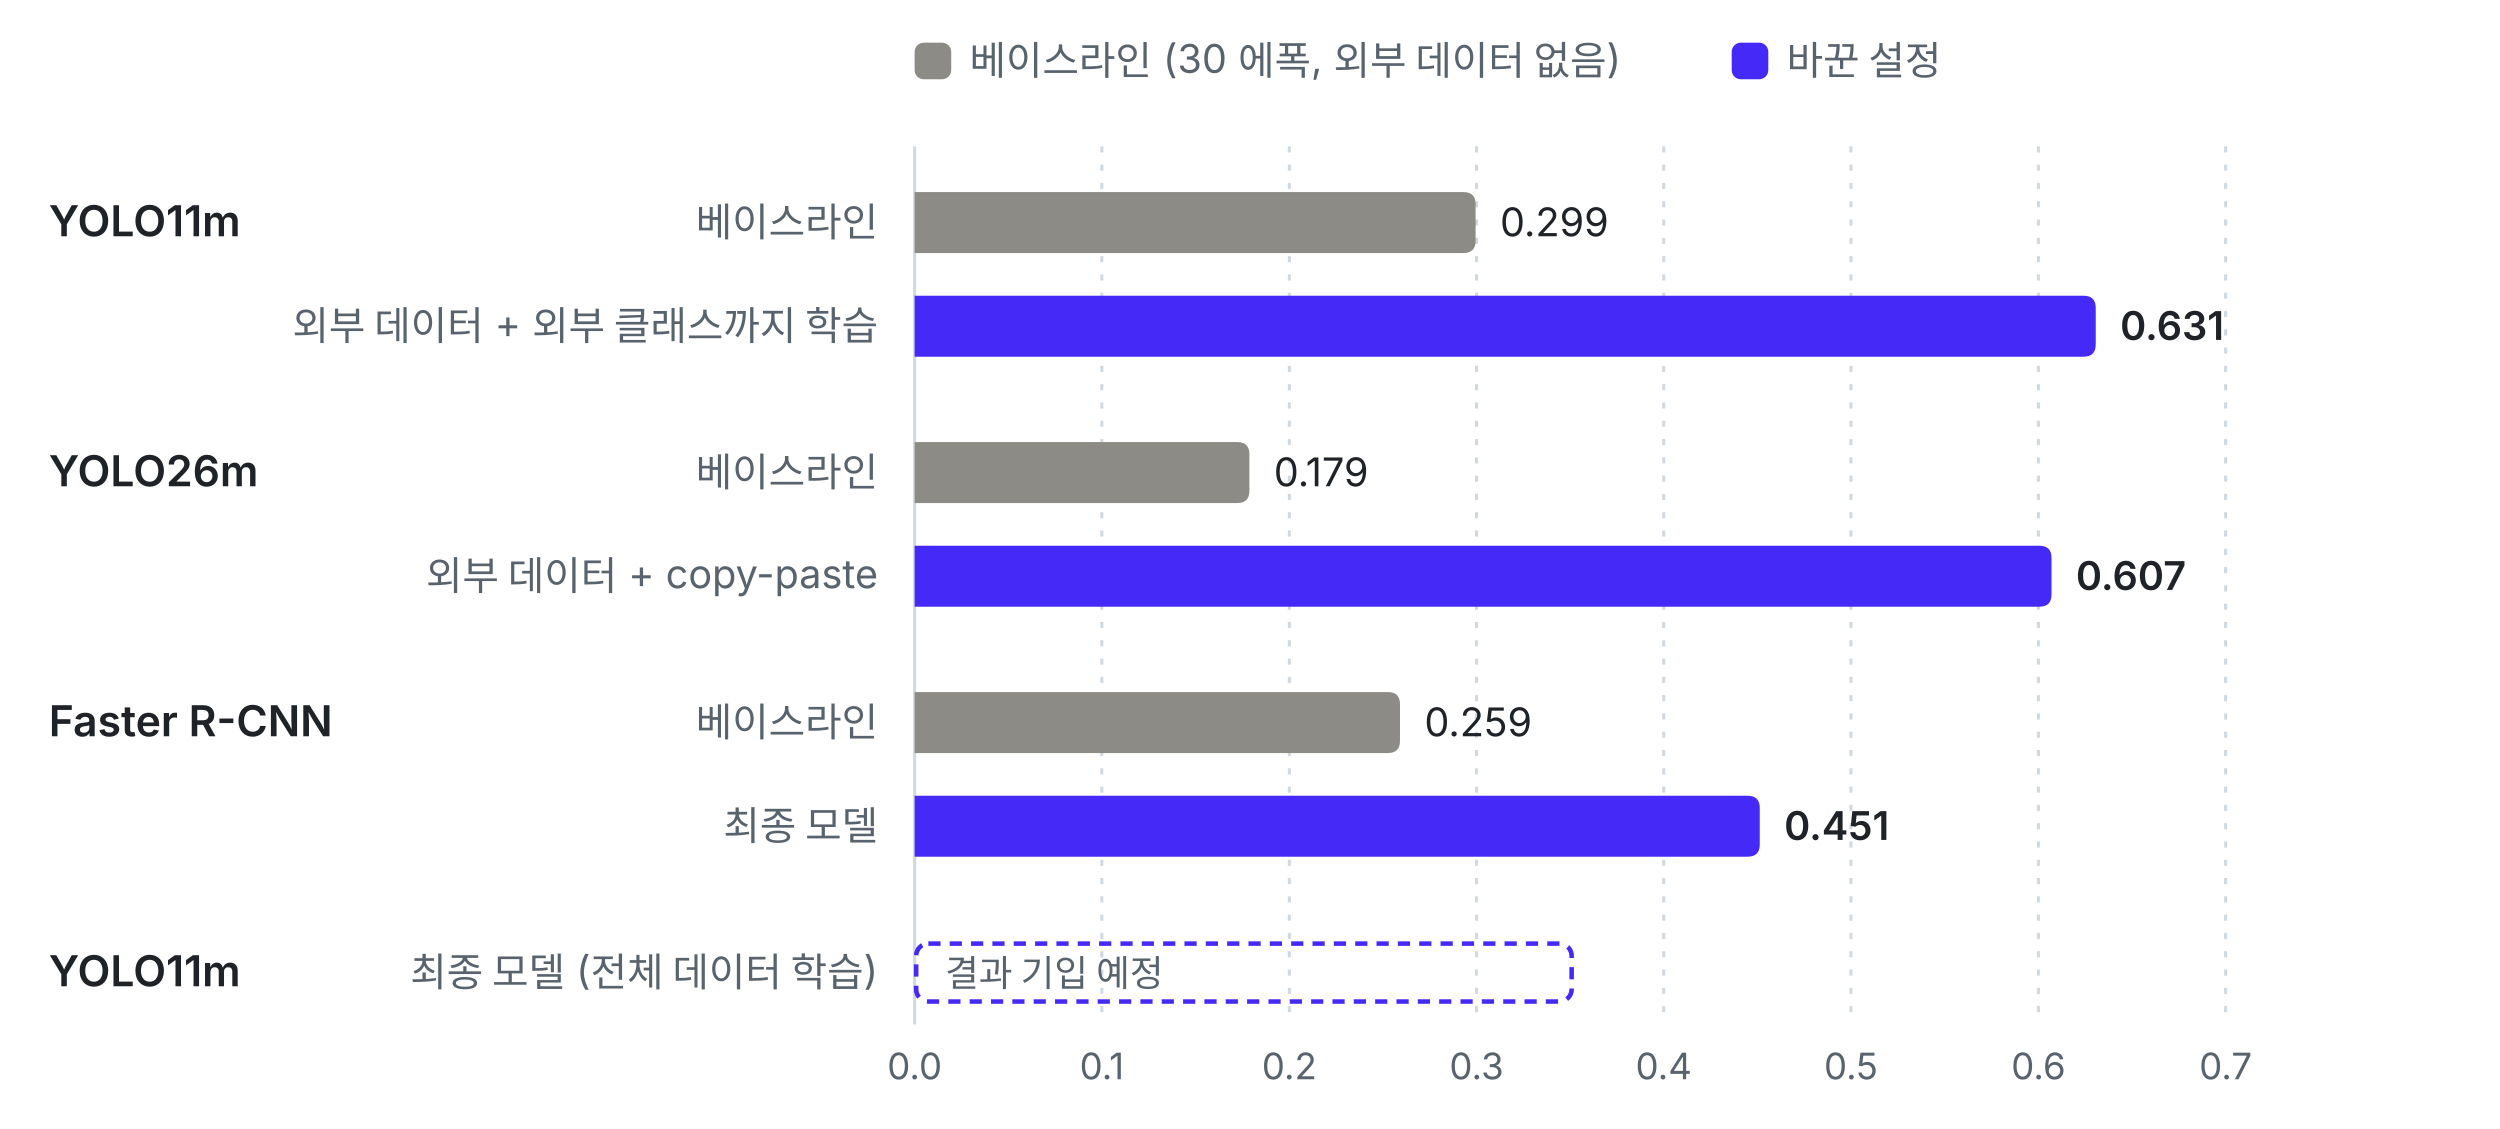
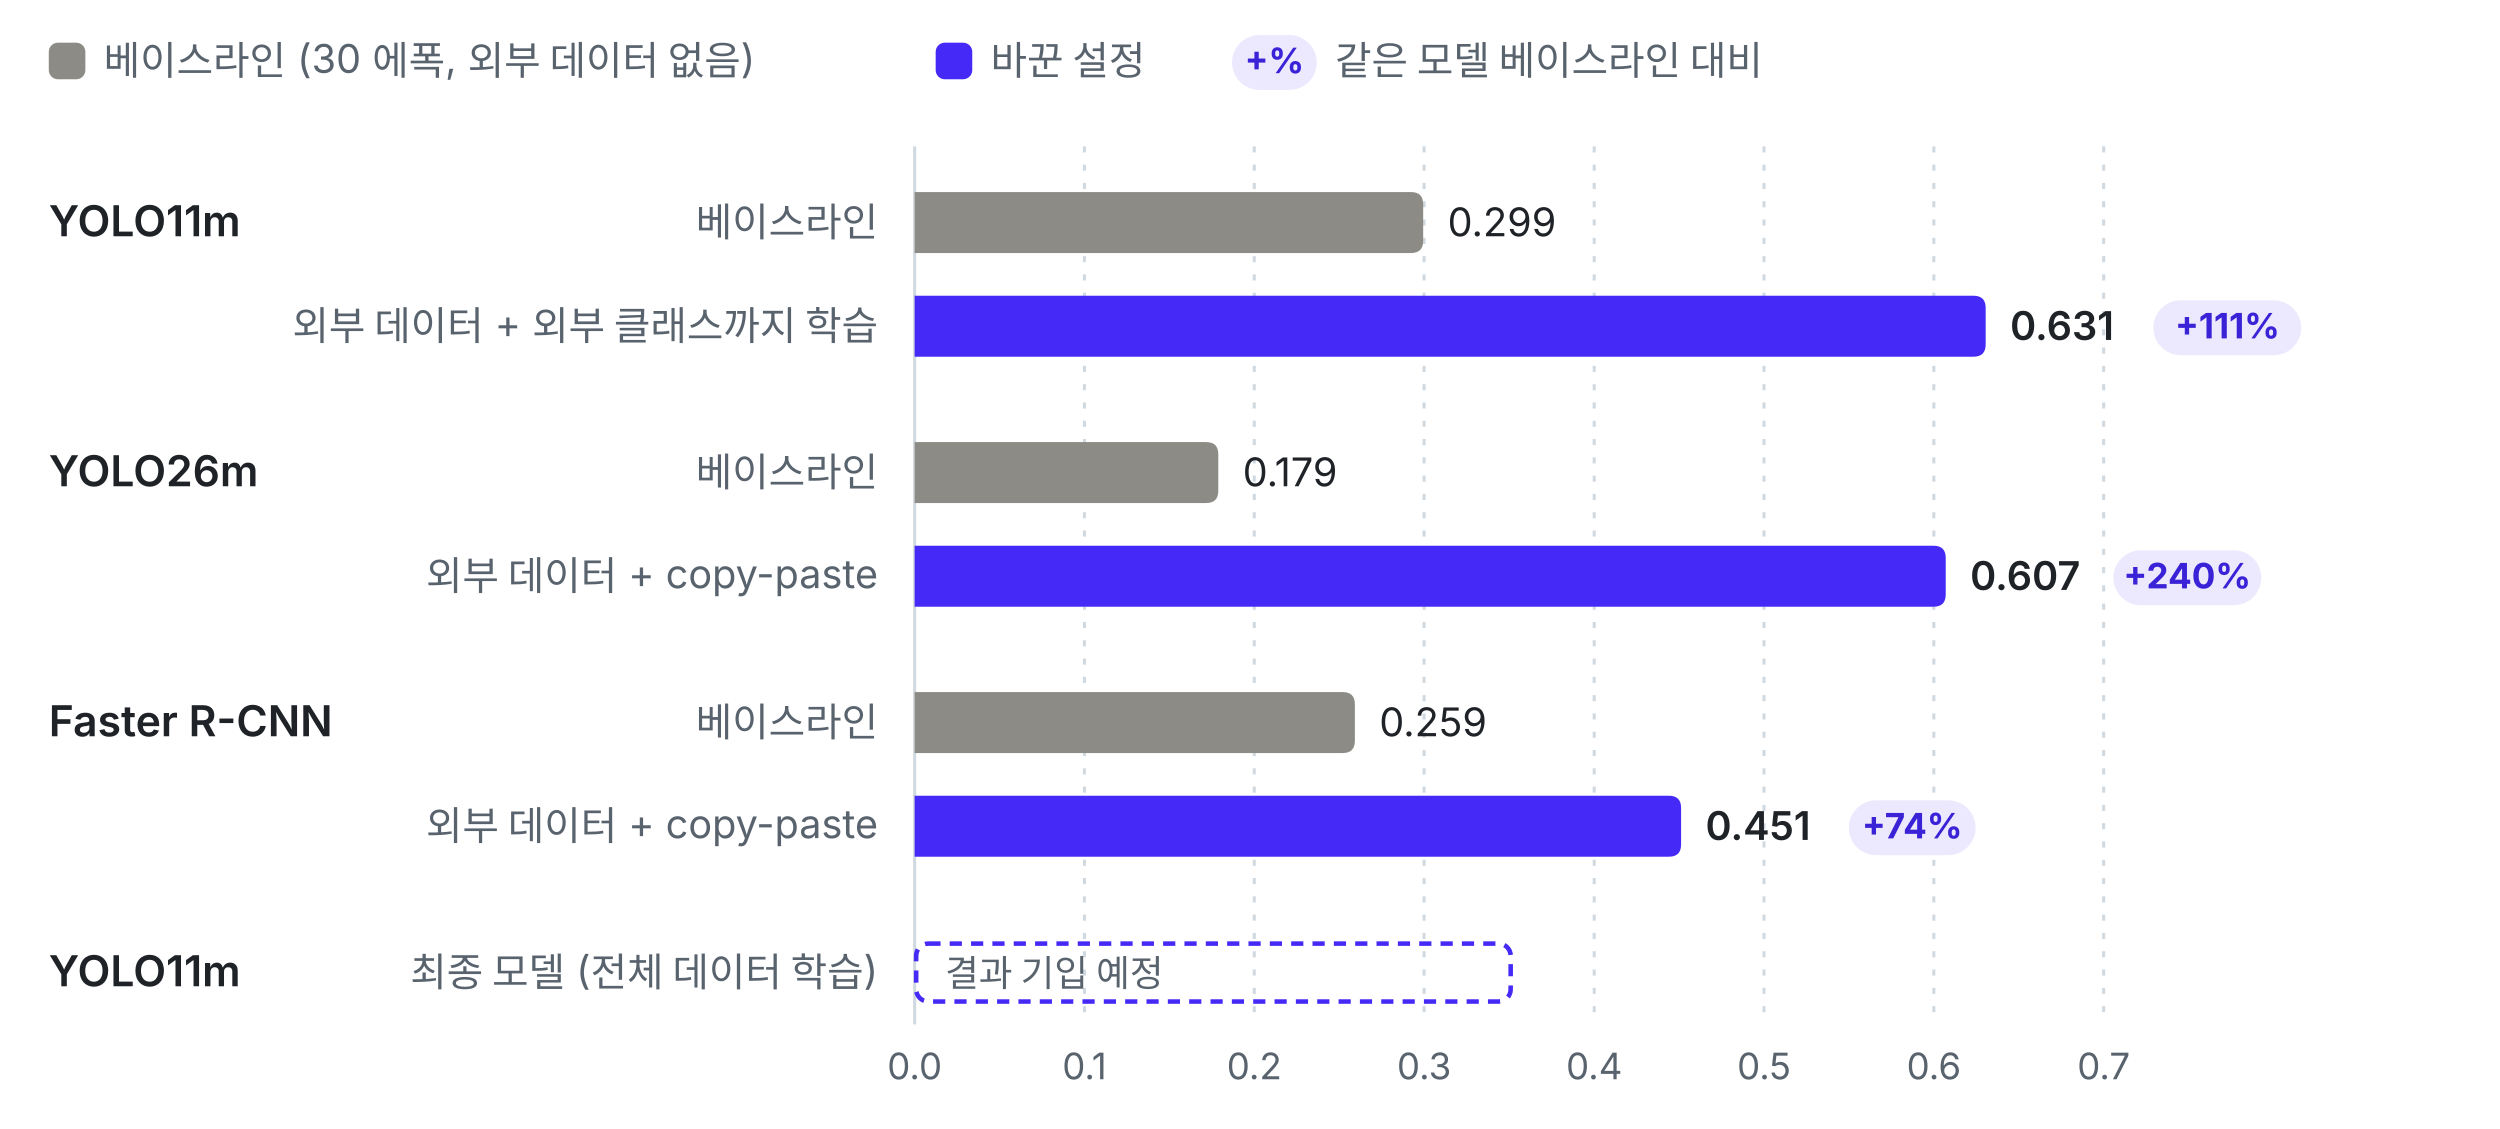
<svg xmlns="http://www.w3.org/2000/svg" width="820" height="370" viewBox="0 0 820 370" font-family="-apple-system, BlinkMacSystemFont, 'Apple SD Gothic Neo', 'Malgun Gothic', 'Noto Sans KR', 'Segoe UI', sans-serif" role="img" aria-label="모델·설정별 Kaggle mAP@[0.75:0.95] 막대그래프">
-   <rect x="300" y="14" width="12" height="12" rx="3" fill="#8c8b85" />
-   <text x="318" y="24.5" font-size="13" fill="#59636e">베이스라인 (30 에폭, 외부 데이터 없음)</text>
-   <rect x="568.0" y="14" width="12" height="12" rx="3" fill="#452AF7" />
-   <text x="586.0" y="24.5" font-size="13" fill="#59636e">바꾼 설정</text>
+   <rect x="16" y="14" width="12" height="12" rx="3" fill="#8c8b85" />
+   <text x="34" y="24.5" font-size="13" fill="#59636e">베이스라인 (30 에폭, 외부 데이터 없음)</text>
+   <rect x="306.9" y="14" width="12" height="12" rx="3" fill="#452AF7" />
+   <text x="324.9" y="24.5" font-size="13" fill="#59636e">바꾼 설정</text>
+   <rect x="404.1" y="11.5" width="27.8" height="18" rx="9.0" fill="#ECE9FE" />
+   <text x="418.0" y="24.0" font-size="11.5" font-weight="700" fill="#3A22D6" text-anchor="middle">+%</text>
+   <text x="437.9" y="24.5" font-size="13" fill="#59636e">같은 모델 베이스라인 대비</text>
  <line x1="300.0" y1="48" x2="300.0" y2="336" stroke="#d1d9e0" stroke-width="1" />
  <text x="300.0" y="354" font-size="12" fill="#59636e" text-anchor="middle">0.0</text>
-   <line x1="361.4" y1="48" x2="361.4" y2="336" stroke="#d1d9e0" stroke-width="1" stroke-dasharray="2 4" />
-   <text x="361.4" y="354" font-size="12" fill="#59636e" text-anchor="middle">0.1</text>
-   <line x1="422.9" y1="48" x2="422.9" y2="336" stroke="#d1d9e0" stroke-width="1" stroke-dasharray="2 4" />
-   <text x="422.9" y="354" font-size="12" fill="#59636e" text-anchor="middle">0.2</text>
-   <line x1="484.3" y1="48" x2="484.3" y2="336" stroke="#d1d9e0" stroke-width="1" stroke-dasharray="2 4" />
-   <text x="484.3" y="354" font-size="12" fill="#59636e" text-anchor="middle">0.3</text>
-   <line x1="545.7" y1="48" x2="545.7" y2="336" stroke="#d1d9e0" stroke-width="1" stroke-dasharray="2 4" />
-   <text x="545.7" y="354" font-size="12" fill="#59636e" text-anchor="middle">0.4</text>
-   <line x1="607.1" y1="48" x2="607.1" y2="336" stroke="#d1d9e0" stroke-width="1" stroke-dasharray="2 4" />
-   <text x="607.1" y="354" font-size="12" fill="#59636e" text-anchor="middle">0.5</text>
-   <line x1="668.6" y1="48" x2="668.6" y2="336" stroke="#d1d9e0" stroke-width="1" stroke-dasharray="2 4" />
-   <text x="668.6" y="354" font-size="12" fill="#59636e" text-anchor="middle">0.6</text>
-   <line x1="730.0" y1="48" x2="730.0" y2="336" stroke="#d1d9e0" stroke-width="1" stroke-dasharray="2 4" />
-   <text x="730.0" y="354" font-size="12" fill="#59636e" text-anchor="middle">0.7</text>
+   <line x1="355.7" y1="48" x2="355.7" y2="336" stroke="#d1d9e0" stroke-width="1" stroke-dasharray="2 4" />
+   <text x="355.7" y="354" font-size="12" fill="#59636e" text-anchor="middle">0.1</text>
+   <line x1="411.4" y1="48" x2="411.4" y2="336" stroke="#d1d9e0" stroke-width="1" stroke-dasharray="2 4" />
+   <text x="411.4" y="354" font-size="12" fill="#59636e" text-anchor="middle">0.2</text>
+   <line x1="467.1" y1="48" x2="467.1" y2="336" stroke="#d1d9e0" stroke-width="1" stroke-dasharray="2 4" />
+   <text x="467.1" y="354" font-size="12" fill="#59636e" text-anchor="middle">0.3</text>
+   <line x1="522.9" y1="48" x2="522.9" y2="336" stroke="#d1d9e0" stroke-width="1" stroke-dasharray="2 4" />
+   <text x="522.9" y="354" font-size="12" fill="#59636e" text-anchor="middle">0.4</text>
+   <line x1="578.6" y1="48" x2="578.6" y2="336" stroke="#d1d9e0" stroke-width="1" stroke-dasharray="2 4" />
+   <text x="578.6" y="354" font-size="12" fill="#59636e" text-anchor="middle">0.5</text>
+   <line x1="634.3" y1="48" x2="634.3" y2="336" stroke="#d1d9e0" stroke-width="1" stroke-dasharray="2 4" />
+   <text x="634.3" y="354" font-size="12" fill="#59636e" text-anchor="middle">0.6</text>
+   <line x1="690.0" y1="48" x2="690.0" y2="336" stroke="#d1d9e0" stroke-width="1" stroke-dasharray="2 4" />
+   <text x="690.0" y="354" font-size="12" fill="#59636e" text-anchor="middle">0.7</text>
  <text x="16" y="77.5" font-size="14" font-weight="600" fill="#1f2328">YOLO11m</text>
  <text x="288" y="77.5" font-size="13" fill="#59636e" text-anchor="end">베이스라인</text>
-   <path d="M300.0,63.0 H480.0 Q484.0,63.0 484.0,67.0 V79.0 Q484.0,83.0 480.0,83.0 H300.0 Z" fill="#8c8b85" />
-   <text x="492.0" y="77.5" font-size="13" font-weight="400" fill="#1f2328">0.299</text>
+   <path d="M300.0,63.0 H462.8 Q466.8,63.0 466.8,67.0 V79.0 Q466.8,83.0 462.8,83.0 H300.0 Z" fill="#8c8b85" />
+   <text x="474.8" y="77.5" font-size="13" font-weight="400" fill="#1f2328">0.299</text>
  <text x="288" y="111.5" font-size="13" fill="#59636e" text-anchor="end">외부 데이터 + 외부 클래스까지 학습</text>
-   <path d="M300.0,97.0 H683.4 Q687.4,97.0 687.4,101.0 V113.0 Q687.4,117.0 683.4,117.0 H300.0 Z" fill="#452AF7" />
-   <text x="695.4" y="111.5" font-size="13" font-weight="600" fill="#1f2328">0.631</text>
+   <path d="M300.0,97.0 H647.3 Q651.3,97.0 651.3,101.0 V113.0 Q651.3,117.0 647.3,117.0 H300.0 Z" fill="#452AF7" />
+   <text x="659.3" y="111.5" font-size="13" font-weight="600" fill="#1f2328">0.631</text>
+   <rect x="706.3" y="98.5" width="48.5" height="18" rx="9.0" fill="#ECE9FE" />
+   <text x="730.6" y="111.0" font-size="11.5" font-weight="700" fill="#3A22D6" text-anchor="middle">+111%</text>
  <text x="16" y="159.5" font-size="14" font-weight="600" fill="#1f2328">YOLO26m</text>
  <text x="288" y="159.5" font-size="13" fill="#59636e" text-anchor="end">베이스라인</text>
-   <path d="M300.0,145.0 H405.8 Q409.8,145.0 409.8,149.0 V161.0 Q409.8,165.0 405.8,165.0 H300.0 Z" fill="#8c8b85" />
-   <text x="417.8" y="159.5" font-size="13" font-weight="400" fill="#1f2328">0.179</text>
+   <path d="M300.0,145.0 H395.6 Q399.6,145.0 399.6,149.0 V161.0 Q399.6,165.0 395.6,165.0 H300.0 Z" fill="#8c8b85" />
+   <text x="407.6" y="159.5" font-size="13" font-weight="400" fill="#1f2328">0.179</text>
  <text x="288" y="193.5" font-size="13" fill="#59636e" text-anchor="end">외부 데이터 + copy-paste</text>
-   <path d="M300.0,179.0 H668.9 Q672.9,179.0 672.9,183.0 V195.0 Q672.9,199.0 668.9,199.0 H300.0 Z" fill="#452AF7" />
-   <text x="680.9" y="193.5" font-size="13" font-weight="600" fill="#1f2328">0.607</text>
+   <path d="M300.0,179.0 H634.2 Q638.2,179.0 638.2,183.0 V195.0 Q638.2,199.0 634.2,199.0 H300.0 Z" fill="#452AF7" />
+   <text x="646.2" y="193.5" font-size="13" font-weight="600" fill="#1f2328">0.607</text>
+   <rect x="693.2" y="180.5" width="48.5" height="18" rx="9.0" fill="#ECE9FE" />
+   <text x="717.4" y="193.0" font-size="11.5" font-weight="700" fill="#3A22D6" text-anchor="middle">+240%</text>
  <text x="16" y="241.5" font-size="14" font-weight="600" fill="#1f2328">Faster R-CNN</text>
  <text x="288" y="241.5" font-size="13" fill="#59636e" text-anchor="end">베이스라인</text>
-   <path d="M300.0,227.0 H455.2 Q459.2,227.0 459.2,231.0 V243.0 Q459.2,247.0 455.2,247.0 H300.0 Z" fill="#8c8b85" />
-   <text x="467.2" y="241.5" font-size="13" font-weight="400" fill="#1f2328">0.259</text>
-   <text x="288" y="275.5" font-size="13" fill="#59636e" text-anchor="end">최종 모델</text>
-   <path d="M300.0,261.0 H573.2 Q577.2,261.0 577.2,265.0 V277.0 Q577.2,281.0 573.2,281.0 H300.0 Z" fill="#452AF7" />
-   <text x="585.2" y="275.5" font-size="13" font-weight="600" fill="#1f2328">0.451</text>
+   <path d="M300.0,227.0 H440.4 Q444.4,227.0 444.4,231.0 V243.0 Q444.4,247.0 440.4,247.0 H300.0 Z" fill="#8c8b85" />
+   <text x="452.4" y="241.5" font-size="13" font-weight="400" fill="#1f2328">0.259</text>
+   <text x="288" y="275.5" font-size="13" fill="#59636e" text-anchor="end">외부 데이터 + copy-paste</text>
+   <path d="M300.0,261.0 H547.4 Q551.4,261.0 551.4,265.0 V277.0 Q551.4,281.0 547.4,281.0 H300.0 Z" fill="#452AF7" />
+   <text x="559.4" y="275.5" font-size="13" font-weight="600" fill="#1f2328">0.451</text>
+   <rect x="606.4" y="262.5" width="41.6" height="18" rx="9.0" fill="#ECE9FE" />
+   <text x="627.2" y="275.0" font-size="11.5" font-weight="700" fill="#3A22D6" text-anchor="middle">+74%</text>
  <text x="16" y="323.5" font-size="14" font-weight="600" fill="#1f2328">YOLO11m</text>
  <text x="288" y="323.5" font-size="13" fill="#59636e" text-anchor="end">최종 모델 (전체 데이터 학습)</text>
-   <rect x="300.5" y="309.5" width="215.0" height="19" rx="4" fill="none" stroke="#452AF7" stroke-width="1.5" stroke-dasharray="4 3" />
+   <rect x="300.5" y="309.5" width="195.0" height="19" rx="4" fill="none" stroke="#452AF7" stroke-width="1.5" stroke-dasharray="4 3" />
  <text x="310" y="323.5" font-size="12" fill="#59636e">결과 기입 예정</text>
</svg>
